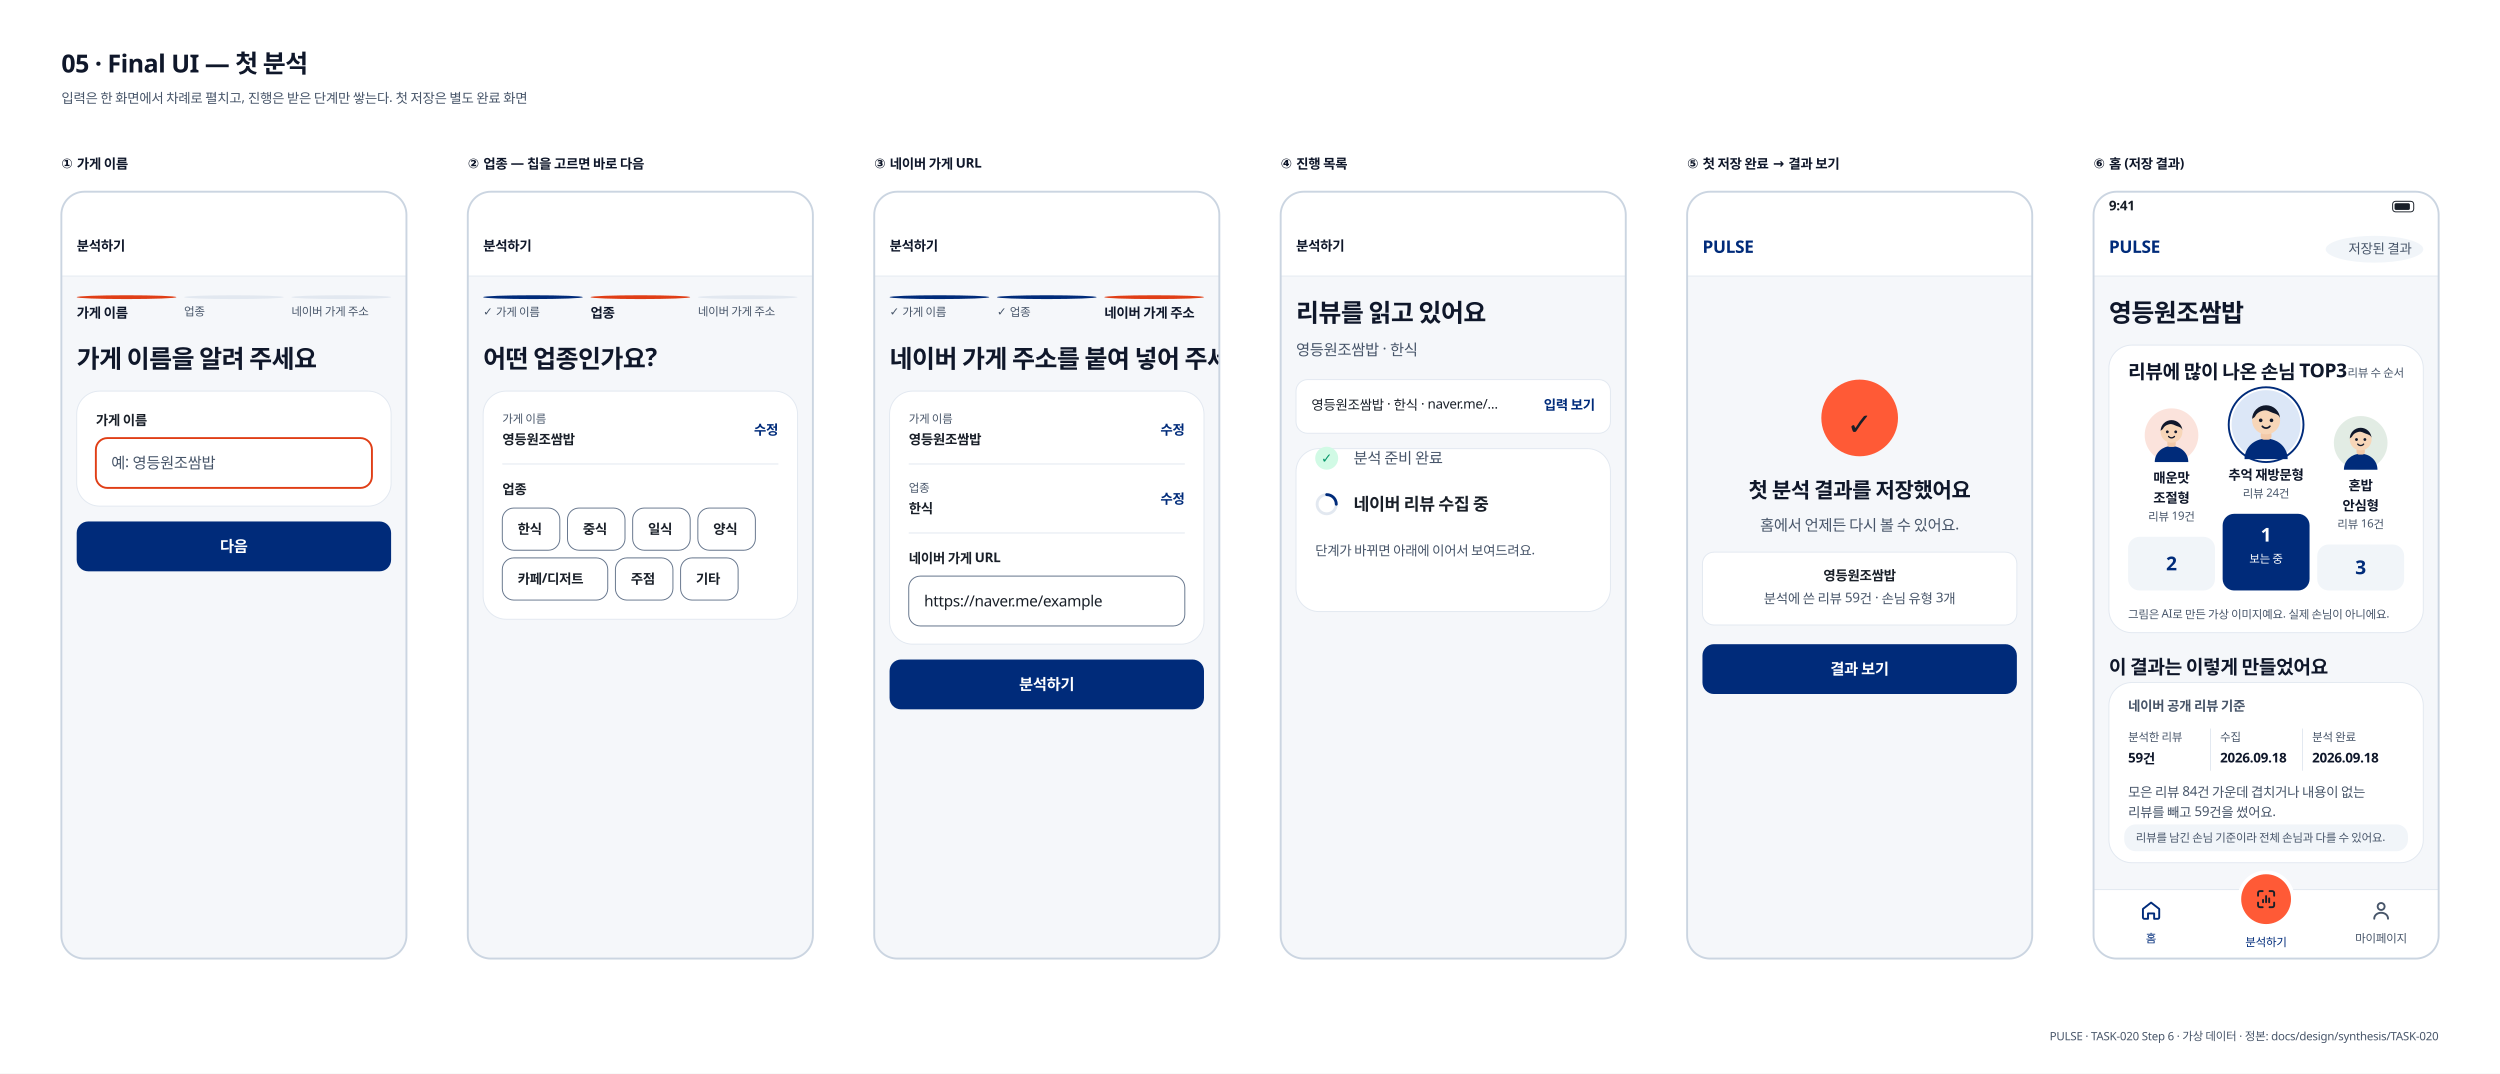
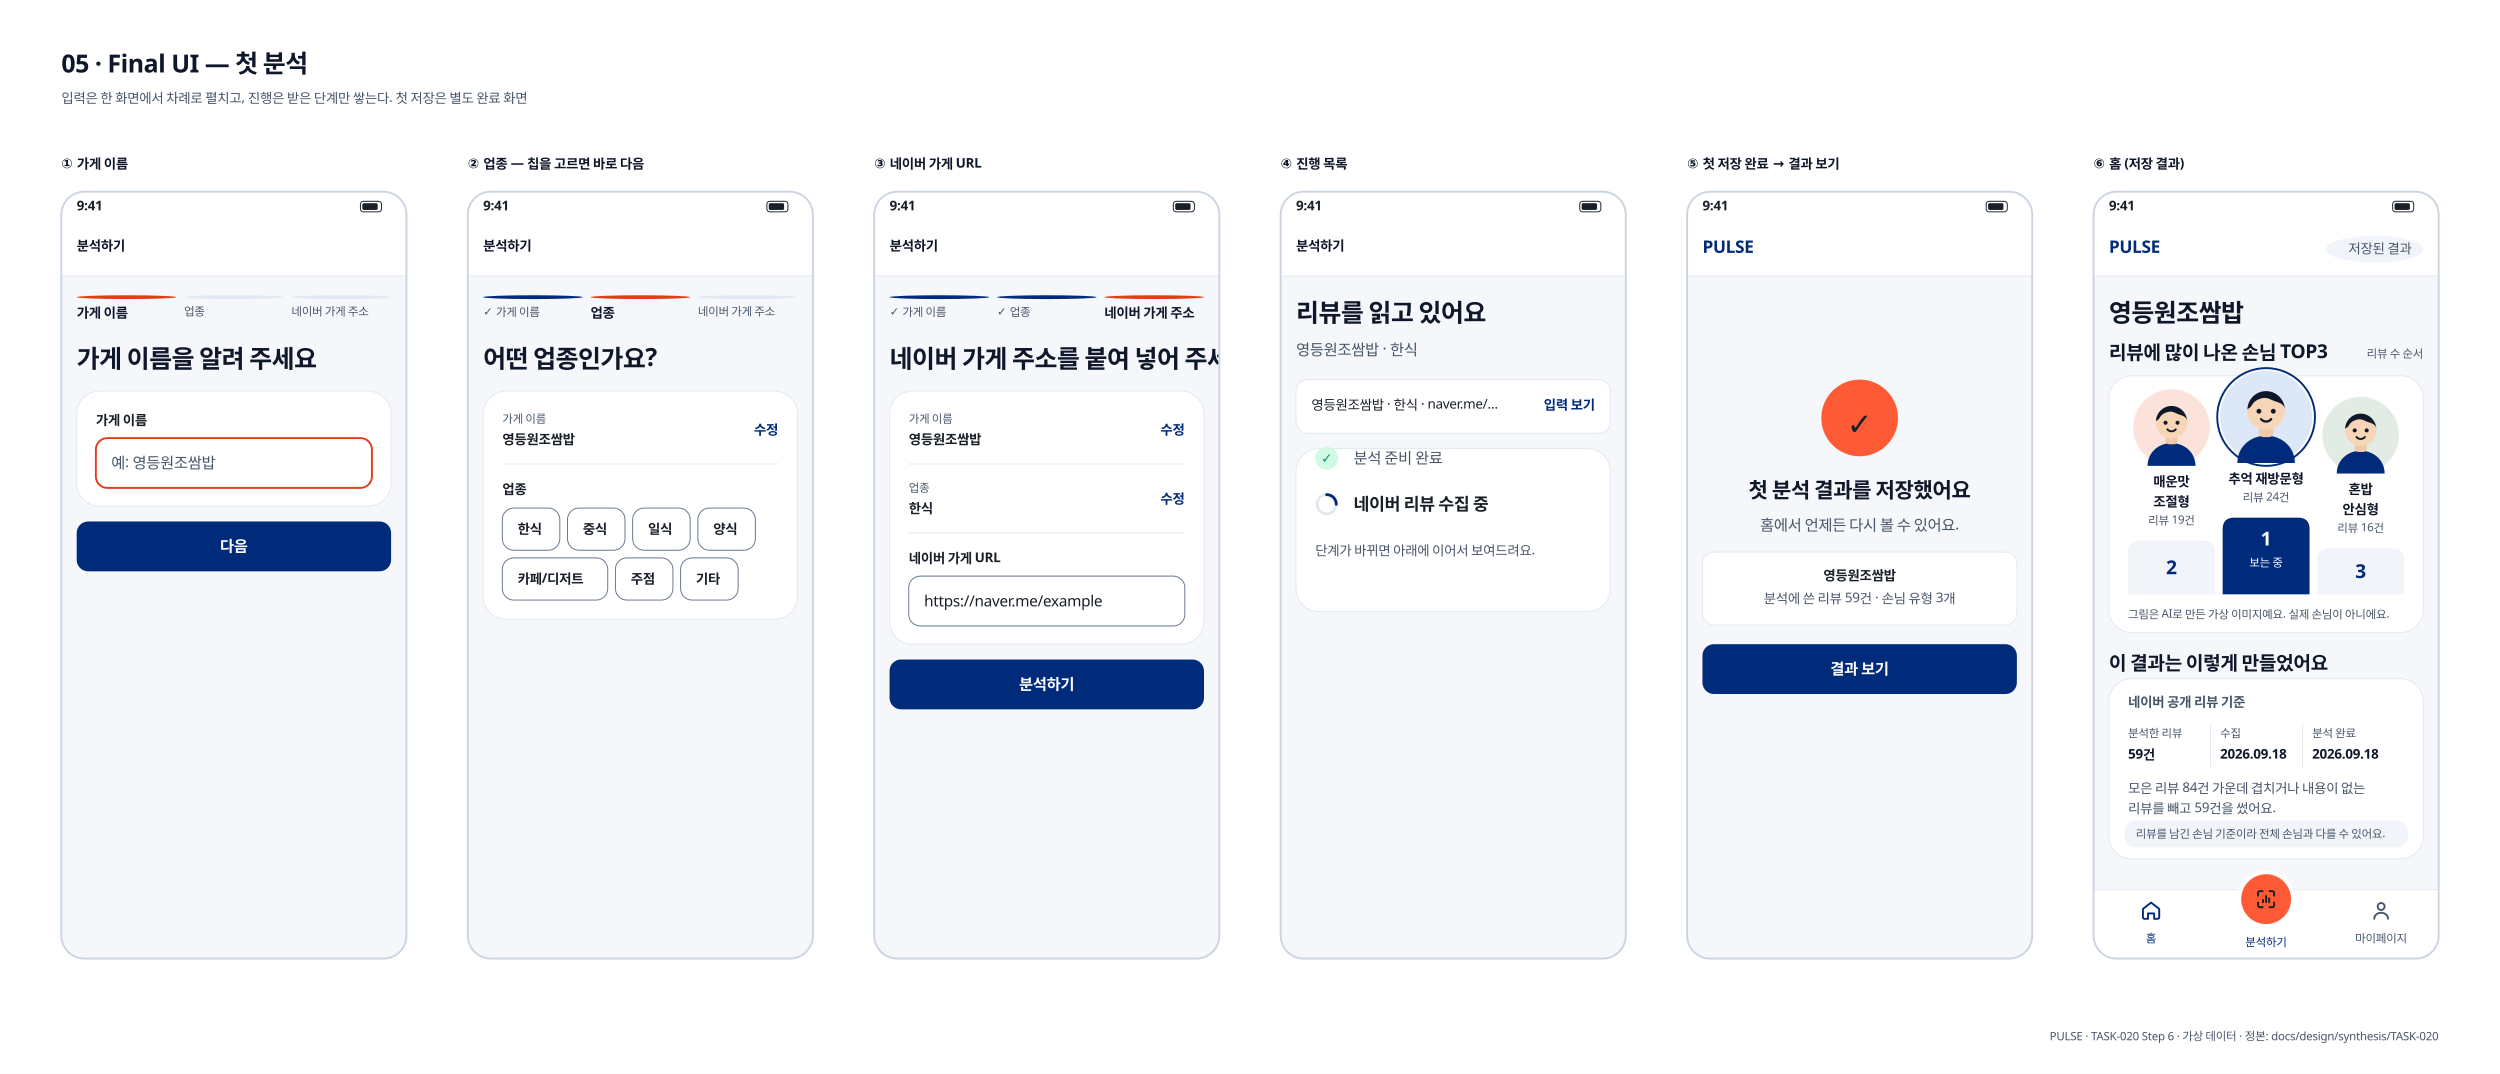
<svg xmlns="http://www.w3.org/2000/svg" width="2608" height="1120" viewBox="0 0 2608 1120">
  <rect x="0" y="0" width="2608" height="1120" rx="0" fill="#FFFFFF" />
  <text x="64" y="75.6" font-family="Pretendard" font-size="26" font-weight="600" letter-spacing="-0.52" fill="#0F172A" text-anchor="start">05 · Final UI — 첫 분석</text>
  <text x="64" y="107.4" font-family="Pretendard" font-size="14" font-weight="400" letter-spacing="-0.28" fill="#475569" text-anchor="start">입력은 한 화면에서 차례로 펼치고, 진행은 받은 단계만 쌓는다. 첫 저장은 별도 완료 화면</text>
  <g transform="translate(64 200)">
    <g id="Screen/Input-1-Name">
      <text x="0" y="-24.6" font-family="Pretendard" font-size="14" font-weight="700" letter-spacing="-0.28" fill="#0F172A" text-anchor="start">① 가게 이름</text>
      <clipPath id="clip-Input-1-Name">
        <rect x="0" y="0" width="360" height="800" rx="24" fill="none" />
      </clipPath>
      <g clip-path="url(#clip-Input-1-Name)">
        <rect x="0" y="0" width="360" height="800" rx="0" fill="#F5F7FA" />
-         <rect x="0" y="0" width="360" height="32" rx="0" fill="#002B7A" />
+         <rect x="0" y="0" width="360" height="32" rx="0" fill="#F5F7FA" />
        <g id="Header">
          <rect x="0" y="0" width="360" height="88" rx="0" fill="#FFFFFF" />
          <line x1="0" y1="88" x2="360" y2="88" stroke="#E2E8F0" stroke-width="1" />
          <text x="16" y="61.4" font-family="Pretendard" font-size="14" font-weight="600" letter-spacing="-0.28" fill="#0F172A" text-anchor="start">분석하기</text>
        </g>
        <g id="StepIndicator">
          <rect x="16" y="108" width="104" height="4" rx="9999" fill="#E03E16" />
          <text x="16" y="131.4" font-family="Pretendard" font-size="14" font-weight="600" letter-spacing="-0.28" fill="#0F172A" text-anchor="start">가게 이름</text>
          <rect x="128" y="108" width="104" height="4" rx="9999" fill="#E2E8F0" />
          <text x="128" y="129.2" font-family="Pretendard" font-size="12" font-weight="400" letter-spacing="-0.24" fill="#475569" text-anchor="start">업종</text>
          <rect x="240" y="108" width="104" height="4" rx="9999" fill="#E2E8F0" />
          <text x="240" y="129.2" font-family="Pretendard" font-size="12" font-weight="400" letter-spacing="-0.24" fill="#475569" text-anchor="start">네이버 가게 주소</text>
        </g>
        <g id="PageTitle">
          <text x="16" y="183.6" font-family="Pretendard" font-size="26" font-weight="600" letter-spacing="-0.52" fill="#0F172A" text-anchor="start">가게 이름을 알려 주세요</text>
        </g>
        <rect x="16" y="208" width="328" height="120" rx="24" fill="#FFFFFF" stroke="#E2E8F0" stroke-width="1" />
        <g id="TextField/focus/가게 이름">
          <text x="36" y="243.4" font-family="Pretendard" font-size="14" font-weight="600" letter-spacing="-0.28" fill="#191F28" text-anchor="start">가게 이름</text>
          <rect x="36" y="257" width="288" height="52" rx="12" fill="#FFFFFF" stroke="#E03E16" stroke-width="2" />
          <text x="52" y="288.6" font-family="Pretendard" font-size="16" font-weight="400" letter-spacing="-0.32" fill="#475569" text-anchor="start">예: 영등원조쌈밥</text>
        </g>
        <g id="Button/Primary/다음">
          <rect x="16" y="344" width="328" height="52" rx="12" fill="#002B7A" />
          <text x="180" y="375.6" font-family="Pretendard" font-size="16" font-weight="600" letter-spacing="-0.32" fill="#FFFFFF" text-anchor="middle">다음</text>
        </g>
-         <text x="16" y="19.4" font-family="Pretendard" font-size="14" font-weight="600" letter-spacing="-0.28" fill="#FFFFFF" text-anchor="start">9:41</text>
-         <rect x="312" y="10" width="22" height="11" rx="3" fill="none" stroke="#FFFFFF" stroke-width="1" />
-         <rect x="314" y="12" width="16" height="7" rx="1.5" fill="#FFFFFF" />
+         <text x="16" y="19.4" font-family="Pretendard" font-size="14" font-weight="600" letter-spacing="-0.28" fill="#191F28" text-anchor="start">9:41</text>
+         <rect x="312" y="10" width="22" height="11" rx="3" fill="none" stroke="#191F28" stroke-width="1" />
+         <rect x="314" y="12" width="16" height="7" rx="1.5" fill="#191F28" />
      </g>
      <rect x="0" y="0" width="360" height="800" rx="24" fill="none" stroke="#CBD5E1" stroke-width="2" />
    </g>
  </g>
  <g transform="translate(488 200)">
    <g id="Screen/Input-2-Category">
      <text x="0" y="-24.6" font-family="Pretendard" font-size="14" font-weight="700" letter-spacing="-0.28" fill="#0F172A" text-anchor="start">② 업종 — 칩을 고르면 바로 다음</text>
      <clipPath id="clip-Input-2-Category">
        <rect x="0" y="0" width="360" height="800" rx="24" fill="none" />
      </clipPath>
      <g clip-path="url(#clip-Input-2-Category)">
        <rect x="0" y="0" width="360" height="800" rx="0" fill="#F5F7FA" />
-         <rect x="0" y="0" width="360" height="32" rx="0" fill="#002B7A" />
+         <rect x="0" y="0" width="360" height="32" rx="0" fill="#F5F7FA" />
        <g id="Header 2">
          <rect x="0" y="0" width="360" height="88" rx="0" fill="#FFFFFF" />
          <line x1="0" y1="88" x2="360" y2="88" stroke="#E2E8F0" stroke-width="1" />
          <text x="16" y="61.4" font-family="Pretendard" font-size="14" font-weight="600" letter-spacing="-0.28" fill="#0F172A" text-anchor="start">분석하기</text>
        </g>
        <g id="StepIndicator 2">
          <rect x="16" y="108" width="104" height="4" rx="9999" fill="#002B7A" />
          <text x="16" y="129.2" font-family="Pretendard" font-size="12" font-weight="400" letter-spacing="-0.24" fill="#475569" text-anchor="start">✓ 가게 이름</text>
          <rect x="128" y="108" width="104" height="4" rx="9999" fill="#E03E16" />
          <text x="128" y="131.4" font-family="Pretendard" font-size="14" font-weight="600" letter-spacing="-0.28" fill="#0F172A" text-anchor="start">업종</text>
          <rect x="240" y="108" width="104" height="4" rx="9999" fill="#E2E8F0" />
          <text x="240" y="129.2" font-family="Pretendard" font-size="12" font-weight="400" letter-spacing="-0.24" fill="#475569" text-anchor="start">네이버 가게 주소</text>
        </g>
        <g id="PageTitle 2">
          <text x="16" y="183.6" font-family="Pretendard" font-size="26" font-weight="600" letter-spacing="-0.52" fill="#0F172A" text-anchor="start">어떤 업종인가요?</text>
        </g>
        <rect x="16" y="208" width="328" height="238" rx="24" fill="#FFFFFF" stroke="#E2E8F0" stroke-width="1" />
        <g id="InputDoneRow/가게 이름">
          <text x="36" y="241.2" font-family="Pretendard" font-size="12" font-weight="400" letter-spacing="-0.24" fill="#475569" text-anchor="start">가게 이름</text>
          <text x="36" y="263.4" font-family="Pretendard" font-size="14" font-weight="700" letter-spacing="-0.28" fill="#191F28" text-anchor="start">영등원조쌈밥</text>
          <text x="324" y="253.4" font-family="Pretendard" font-size="14" font-weight="600" letter-spacing="-0.28" fill="#002B7A" text-anchor="end">수정</text>
          <line x1="36" y1="284" x2="324" y2="284" stroke="#E2E8F0" stroke-width="1" />
        </g>
        <text x="36" y="315.4" font-family="Pretendard" font-size="14" font-weight="600" letter-spacing="-0.28" fill="#191F28" text-anchor="start">업종</text>
        <g id="Chip/Default/한식 2">
          <rect x="36" y="330" width="60" height="44" rx="12" fill="#FFFFFF" stroke="#64748B" stroke-width="1" />
          <text x="52" y="356.9" font-family="Pretendard" font-size="14" font-weight="600" letter-spacing="-0.28" fill="#191F28" text-anchor="start">한식</text>
        </g>
        <g id="Chip/Default/중식 2">
          <rect x="104" y="330" width="60" height="44" rx="12" fill="#FFFFFF" stroke="#64748B" stroke-width="1" />
          <text x="120" y="356.9" font-family="Pretendard" font-size="14" font-weight="600" letter-spacing="-0.28" fill="#191F28" text-anchor="start">중식</text>
        </g>
        <g id="Chip/Default/일식 2">
          <rect x="172" y="330" width="60" height="44" rx="12" fill="#FFFFFF" stroke="#64748B" stroke-width="1" />
          <text x="188" y="356.9" font-family="Pretendard" font-size="14" font-weight="600" letter-spacing="-0.28" fill="#191F28" text-anchor="start">일식</text>
        </g>
        <g id="Chip/Default/양식 2">
          <rect x="240" y="330" width="60" height="44" rx="12" fill="#FFFFFF" stroke="#64748B" stroke-width="1" />
          <text x="256" y="356.9" font-family="Pretendard" font-size="14" font-weight="600" letter-spacing="-0.28" fill="#191F28" text-anchor="start">양식</text>
        </g>
        <g id="Chip/Default/카페/디저트 2">
          <rect x="36" y="382" width="110" height="44" rx="12" fill="#FFFFFF" stroke="#64748B" stroke-width="1" />
          <text x="52" y="408.9" font-family="Pretendard" font-size="14" font-weight="600" letter-spacing="-0.28" fill="#191F28" text-anchor="start">카페/디저트</text>
        </g>
        <g id="Chip/Default/주점 2">
          <rect x="154" y="382" width="60" height="44" rx="12" fill="#FFFFFF" stroke="#64748B" stroke-width="1" />
          <text x="170" y="408.9" font-family="Pretendard" font-size="14" font-weight="600" letter-spacing="-0.28" fill="#191F28" text-anchor="start">주점</text>
        </g>
        <g id="Chip/Default/기타 2">
          <rect x="222" y="382" width="60" height="44" rx="12" fill="#FFFFFF" stroke="#64748B" stroke-width="1" />
          <text x="238" y="408.9" font-family="Pretendard" font-size="14" font-weight="600" letter-spacing="-0.28" fill="#191F28" text-anchor="start">기타</text>
        </g>
-         <text x="16" y="19.4" font-family="Pretendard" font-size="14" font-weight="600" letter-spacing="-0.28" fill="#FFFFFF" text-anchor="start">9:41</text>
-         <rect x="312" y="10" width="22" height="11" rx="3" fill="none" stroke="#FFFFFF" stroke-width="1" />
-         <rect x="314" y="12" width="16" height="7" rx="1.5" fill="#FFFFFF" />
+         <text x="16" y="19.4" font-family="Pretendard" font-size="14" font-weight="600" letter-spacing="-0.28" fill="#191F28" text-anchor="start">9:41</text>
+         <rect x="312" y="10" width="22" height="11" rx="3" fill="none" stroke="#191F28" stroke-width="1" />
+         <rect x="314" y="12" width="16" height="7" rx="1.5" fill="#191F28" />
      </g>
      <rect x="0" y="0" width="360" height="800" rx="24" fill="none" stroke="#CBD5E1" stroke-width="2" />
    </g>
  </g>
  <g transform="translate(912 200)">
    <g id="Screen/Input-3-Url">
      <text x="0" y="-24.6" font-family="Pretendard" font-size="14" font-weight="700" letter-spacing="-0.28" fill="#0F172A" text-anchor="start">③ 네이버 가게 URL</text>
      <clipPath id="clip-Input-3-Url">
        <rect x="0" y="0" width="360" height="800" rx="24" fill="none" />
      </clipPath>
      <g clip-path="url(#clip-Input-3-Url)">
        <rect x="0" y="0" width="360" height="800" rx="0" fill="#F5F7FA" />
-         <rect x="0" y="0" width="360" height="32" rx="0" fill="#002B7A" />
+         <rect x="0" y="0" width="360" height="32" rx="0" fill="#F5F7FA" />
        <g id="Header 3">
          <rect x="0" y="0" width="360" height="88" rx="0" fill="#FFFFFF" />
          <line x1="0" y1="88" x2="360" y2="88" stroke="#E2E8F0" stroke-width="1" />
          <text x="16" y="61.4" font-family="Pretendard" font-size="14" font-weight="600" letter-spacing="-0.28" fill="#0F172A" text-anchor="start">분석하기</text>
        </g>
        <g id="StepIndicator 3">
          <rect x="16" y="108" width="104" height="4" rx="9999" fill="#002B7A" />
          <text x="16" y="129.2" font-family="Pretendard" font-size="12" font-weight="400" letter-spacing="-0.24" fill="#475569" text-anchor="start">✓ 가게 이름</text>
          <rect x="128" y="108" width="104" height="4" rx="9999" fill="#002B7A" />
          <text x="128" y="129.2" font-family="Pretendard" font-size="12" font-weight="400" letter-spacing="-0.24" fill="#475569" text-anchor="start">✓ 업종</text>
          <rect x="240" y="108" width="104" height="4" rx="9999" fill="#E03E16" />
          <text x="240" y="131.4" font-family="Pretendard" font-size="14" font-weight="600" letter-spacing="-0.28" fill="#0F172A" text-anchor="start">네이버 가게 주소</text>
        </g>
        <g id="PageTitle 3">
          <text x="16" y="183.6" font-family="Pretendard" font-size="26" font-weight="600" letter-spacing="-0.52" fill="#0F172A" text-anchor="start">네이버 가게 주소를 붙여 넣어 주세요</text>
        </g>
        <rect x="16" y="208" width="328" height="264" rx="24" fill="#FFFFFF" stroke="#E2E8F0" stroke-width="1" />
        <g id="InputDoneRow/가게 이름 2">
          <text x="36" y="241.2" font-family="Pretendard" font-size="12" font-weight="400" letter-spacing="-0.24" fill="#475569" text-anchor="start">가게 이름</text>
          <text x="36" y="263.4" font-family="Pretendard" font-size="14" font-weight="700" letter-spacing="-0.28" fill="#191F28" text-anchor="start">영등원조쌈밥</text>
          <text x="324" y="253.4" font-family="Pretendard" font-size="14" font-weight="600" letter-spacing="-0.28" fill="#002B7A" text-anchor="end">수정</text>
          <line x1="36" y1="284" x2="324" y2="284" stroke="#E2E8F0" stroke-width="1" />
        </g>
        <g id="InputDoneRow/업종">
          <text x="36" y="313.2" font-family="Pretendard" font-size="12" font-weight="400" letter-spacing="-0.24" fill="#475569" text-anchor="start">업종</text>
          <text x="36" y="335.4" font-family="Pretendard" font-size="14" font-weight="700" letter-spacing="-0.28" fill="#191F28" text-anchor="start">한식</text>
          <text x="324" y="325.4" font-family="Pretendard" font-size="14" font-weight="600" letter-spacing="-0.28" fill="#002B7A" text-anchor="end">수정</text>
          <line x1="36" y1="356" x2="324" y2="356" stroke="#E2E8F0" stroke-width="1" />
        </g>
        <g id="TextField/default/네이버 가게 URL">
          <text x="36" y="387.4" font-family="Pretendard" font-size="14" font-weight="600" letter-spacing="-0.28" fill="#191F28" text-anchor="start">네이버 가게 URL</text>
          <rect x="36" y="401" width="288" height="52" rx="12" fill="#FFFFFF" stroke="#64748B" stroke-width="1" />
          <text x="52" y="432.6" font-family="Pretendard" font-size="16" font-weight="400" letter-spacing="-0.32" fill="#191F28" text-anchor="start">https://naver.me/example</text>
        </g>
        <g id="Button/Primary/분석하기">
          <rect x="16" y="488" width="328" height="52" rx="12" fill="#002B7A" />
          <text x="180" y="519.6" font-family="Pretendard" font-size="16" font-weight="600" letter-spacing="-0.32" fill="#FFFFFF" text-anchor="middle">분석하기</text>
        </g>
-         <text x="16" y="19.4" font-family="Pretendard" font-size="14" font-weight="600" letter-spacing="-0.28" fill="#FFFFFF" text-anchor="start">9:41</text>
-         <rect x="312" y="10" width="22" height="11" rx="3" fill="none" stroke="#FFFFFF" stroke-width="1" />
-         <rect x="314" y="12" width="16" height="7" rx="1.5" fill="#FFFFFF" />
+         <text x="16" y="19.4" font-family="Pretendard" font-size="14" font-weight="600" letter-spacing="-0.28" fill="#191F28" text-anchor="start">9:41</text>
+         <rect x="312" y="10" width="22" height="11" rx="3" fill="none" stroke="#191F28" stroke-width="1" />
+         <rect x="314" y="12" width="16" height="7" rx="1.5" fill="#191F28" />
      </g>
      <rect x="0" y="0" width="360" height="800" rx="24" fill="none" stroke="#CBD5E1" stroke-width="2" />
    </g>
  </g>
  <g transform="translate(1336 200)">
    <g id="Screen/Progress">
      <text x="0" y="-24.6" font-family="Pretendard" font-size="14" font-weight="700" letter-spacing="-0.28" fill="#0F172A" text-anchor="start">④ 진행 목록</text>
      <clipPath id="clip-Progress">
        <rect x="0" y="0" width="360" height="800" rx="24" fill="none" />
      </clipPath>
      <g clip-path="url(#clip-Progress)">
        <rect x="0" y="0" width="360" height="800" rx="0" fill="#F5F7FA" />
-         <rect x="0" y="0" width="360" height="32" rx="0" fill="#002B7A" />
+         <rect x="0" y="0" width="360" height="32" rx="0" fill="#F5F7FA" />
        <g id="Header 4">
          <rect x="0" y="0" width="360" height="88" rx="0" fill="#FFFFFF" />
          <line x1="0" y1="88" x2="360" y2="88" stroke="#E2E8F0" stroke-width="1" />
          <text x="16" y="61.4" font-family="Pretendard" font-size="14" font-weight="600" letter-spacing="-0.28" fill="#0F172A" text-anchor="start">분석하기</text>
        </g>
        <g id="PageTitle 4">
          <text x="16" y="135.6" font-family="Pretendard" font-size="26" font-weight="600" letter-spacing="-0.52" fill="#0F172A" text-anchor="start">리뷰를 읽고 있어요</text>
          <text x="16" y="170.6" font-family="Pretendard" font-size="16" font-weight="400" letter-spacing="-0.32" fill="#475569" text-anchor="start">영등원조쌈밥 · 한식</text>
        </g>
        <rect x="16" y="196" width="328" height="56" rx="12" fill="#FFFFFF" stroke="#E2E8F0" stroke-width="1" />
        <text x="32" y="227.4" font-family="Pretendard" font-size="14" font-weight="400" letter-spacing="-0.28" fill="#191F28" text-anchor="start">영등원조쌈밥 · 한식 · naver.me/…</text>
        <text x="328" y="227.4" font-family="Pretendard" font-size="14" font-weight="600" letter-spacing="-0.28" fill="#002B7A" text-anchor="end">입력 보기</text>
        <rect x="16" y="268" width="328" height="170" rx="24" fill="#FFFFFF" stroke="#E2E8F0" stroke-width="1" />
        <g id="ProgressStep/done">
          <circle cx="48" cy="278" r="12" fill="#D1FAE5" />
          <text x="48" y="282.9" font-family="Pretendard" font-size="14" font-weight="700" letter-spacing="-0.28" fill="#059669" text-anchor="middle">✓</text>
          <text x="76" y="283.6" font-family="Pretendard" font-size="16" font-weight="400" letter-spacing="-0.32" fill="#475569" text-anchor="start">분석 준비 완료</text>
        </g>
        <g id="ProgressStep/running">
          <circle cx="48" cy="326" r="10" fill="none" stroke="#E2E8F0" stroke-width="3" />
          <path d="M 48 316 A 10 10 0 0 1 58 326" fill="none" stroke="#002B7A" stroke-width="3" stroke-linecap="round" />
          <text x="76" y="332.3" font-family="Pretendard" font-size="18" font-weight="700" letter-spacing="-0.36" fill="#191F28" text-anchor="start">네이버 리뷰 수집 중</text>
        </g>
        <text x="36" y="379.4" font-family="Pretendard" font-size="14" font-weight="400" letter-spacing="-0.28" fill="#475569" text-anchor="start">단계가 바뀌면 아래에 이어서 보여드려요.</text>
-         <text x="16" y="19.4" font-family="Pretendard" font-size="14" font-weight="600" letter-spacing="-0.28" fill="#FFFFFF" text-anchor="start">9:41</text>
-         <rect x="312" y="10" width="22" height="11" rx="3" fill="none" stroke="#FFFFFF" stroke-width="1" />
-         <rect x="314" y="12" width="16" height="7" rx="1.5" fill="#FFFFFF" />
+         <text x="16" y="19.4" font-family="Pretendard" font-size="14" font-weight="600" letter-spacing="-0.28" fill="#191F28" text-anchor="start">9:41</text>
+         <rect x="312" y="10" width="22" height="11" rx="3" fill="none" stroke="#191F28" stroke-width="1" />
+         <rect x="314" y="12" width="16" height="7" rx="1.5" fill="#191F28" />
      </g>
      <rect x="0" y="0" width="360" height="800" rx="24" fill="none" stroke="#CBD5E1" stroke-width="2" />
    </g>
  </g>
  <g transform="translate(1760 200)">
    <g id="Screen/FirstSaved">
      <text x="0" y="-24.6" font-family="Pretendard" font-size="14" font-weight="700" letter-spacing="-0.28" fill="#0F172A" text-anchor="start">⑤ 첫 저장 완료 → 결과 보기</text>
      <clipPath id="clip-FirstSaved">
        <rect x="0" y="0" width="360" height="800" rx="24" fill="none" />
      </clipPath>
      <g clip-path="url(#clip-FirstSaved)">
        <rect x="0" y="0" width="360" height="800" rx="0" fill="#F5F7FA" />
-         <rect x="0" y="0" width="360" height="32" rx="0" fill="#002B7A" />
+         <rect x="0" y="0" width="360" height="32" rx="0" fill="#F5F7FA" />
        <g id="Header 5">
          <rect x="0" y="0" width="360" height="88" rx="0" fill="#FFFFFF" />
          <line x1="0" y1="88" x2="360" y2="88" stroke="#E2E8F0" stroke-width="1" />
          <text x="16" y="63.8" font-family="Pretendard" font-size="18" font-weight="700" letter-spacing="-0.36" fill="#002B7A" text-anchor="start">PULSE</text>
        </g>
        <circle cx="180" cy="236" r="40" fill="#FF5A36" />
        <text x="180" y="253.7" font-family="Pretendard" font-size="32" font-weight="600" letter-spacing="-0.64" fill="#191F28" text-anchor="middle">✓</text>
        <text x="180" y="319.2" font-family="Pretendard" font-size="22" font-weight="600" letter-spacing="-0.44" fill="#0F172A" text-anchor="middle">첫 분석 결과를 저장했어요</text>
        <text x="180" y="353.6" font-family="Pretendard" font-size="16" font-weight="400" letter-spacing="-0.32" fill="#475569" text-anchor="middle">홈에서 언제든 다시 볼 수 있어요.</text>
        <rect x="16" y="376" width="328" height="76" rx="12" fill="#FFFFFF" stroke="#E2E8F0" stroke-width="1" />
        <text x="180" y="405.4" font-family="Pretendard" font-size="14" font-weight="700" letter-spacing="-0.28" fill="#191F28" text-anchor="middle">영등원조쌈밥</text>
        <text x="180" y="429.4" font-family="Pretendard" font-size="14" font-weight="400" letter-spacing="-0.28" fill="#475569" text-anchor="middle">분석에 쓴 리뷰 59건 · 손님 유형 3개</text>
        <g id="Button/Primary/결과 보기">
          <rect x="16" y="472" width="328" height="52" rx="12" fill="#002B7A" />
          <text x="180" y="503.6" font-family="Pretendard" font-size="16" font-weight="600" letter-spacing="-0.32" fill="#FFFFFF" text-anchor="middle">결과 보기</text>
        </g>
-         <text x="16" y="19.4" font-family="Pretendard" font-size="14" font-weight="600" letter-spacing="-0.28" fill="#FFFFFF" text-anchor="start">9:41</text>
-         <rect x="312" y="10" width="22" height="11" rx="3" fill="none" stroke="#FFFFFF" stroke-width="1" />
-         <rect x="314" y="12" width="16" height="7" rx="1.5" fill="#FFFFFF" />
+         <text x="16" y="19.4" font-family="Pretendard" font-size="14" font-weight="600" letter-spacing="-0.28" fill="#191F28" text-anchor="start">9:41</text>
+         <rect x="312" y="10" width="22" height="11" rx="3" fill="none" stroke="#191F28" stroke-width="1" />
+         <rect x="314" y="12" width="16" height="7" rx="1.5" fill="#191F28" />
      </g>
      <rect x="0" y="0" width="360" height="800" rx="24" fill="none" stroke="#CBD5E1" stroke-width="2" />
    </g>
  </g>
  <g transform="translate(2184 200)">
    <g id="Screen/Home">
      <text x="0" y="-24.6" font-family="Pretendard" font-size="14" font-weight="700" letter-spacing="-0.28" fill="#0F172A" text-anchor="start">⑥ 홈 (저장 결과)</text>
      <clipPath id="clip-Home">
        <rect x="0" y="0" width="360" height="800" rx="24" fill="none" />
      </clipPath>
      <g clip-path="url(#clip-Home)">
        <rect x="0" y="0" width="360" height="800" rx="0" fill="#F5F7FA" />
        <rect x="0" y="0" width="360" height="32" rx="0" fill="#F5F7FA" />
        <g id="Header 6">
          <rect x="0" y="0" width="360" height="88" rx="0" fill="#FFFFFF" />
          <line x1="0" y1="88" x2="360" y2="88" stroke="#E2E8F0" stroke-width="1" />
          <text x="16" y="63.8" font-family="Pretendard" font-size="18" font-weight="700" letter-spacing="-0.36" fill="#002B7A" text-anchor="start">PULSE</text>
          <rect x="242.16" y="46" width="101.84" height="28" rx="9999" fill="#F1F5F9" />
          <text x="332" y="64.4" font-family="Pretendard" font-size="14" font-weight="400" letter-spacing="-0.28" fill="#475569" text-anchor="end">저장된 결과</text>
        </g>
        <text x="16" y="135.6" font-family="Pretendard" font-size="26" font-weight="600" letter-spacing="-0.52" fill="#0F172A" text-anchor="start">영등원조쌈밥</text>
        <g id="Podium">
-           <rect x="16" y="160" width="328" height="300" rx="24" fill="#FFFFFF" stroke="#E2E8F0" stroke-width="1" />
-           <text x="36" y="195.0" font-family="Pretendard" font-size="20" font-weight="600" letter-spacing="-0.4" fill="#0F172A" text-anchor="start">리뷰에 많이 나온 손님 TOP3</text>
-           <text x="324" y="193.2" font-family="Pretendard" font-size="12" font-weight="400" letter-spacing="-0.24" fill="#475569" text-anchor="end">리뷰 수 순서</text>
+           <text x="16" y="175.0" font-family="Pretendard" font-size="20" font-weight="600" letter-spacing="-0.4" fill="#0F172A" text-anchor="start">리뷰에 많이 나온 손님 TOP3</text>
+           <text x="344" y="173.2" font-family="Pretendard" font-size="12" font-weight="400" letter-spacing="-0.24" fill="#475569" text-anchor="end">리뷰 수 순서</text>
+           <rect x="16" y="192" width="328" height="268" rx="24" fill="#FFFFFF" stroke="#E2E8F0" stroke-width="1" />
          <g id="PodiumSlot/Runner">
-             <g transform="translate(53.33333 226) scale(0.875)">
+             <g transform="translate(41.33333 206) scale(1.25)">
              <circle cx="32" cy="32" r="32" fill="#FBE3DC" />
              <path d="M12 64c0-11 9-19 20-19s20 8 20 19H12Z" fill="#002B7A" />
              <rect x="27" y="38" width="10" height="8" rx="3" fill="#F2C9A8" />
              <circle cx="32" cy="28" r="13" fill="#F7D6B8" />
              <path d="M19 27a13 13 0 0 1 26 0c0-4-4-5-7-6-3-1-5-3-9-2s-6 3-7 5-3 2-3 3Z" fill="#0F172A" />
              <circle cx="27" cy="28" r="1.7" fill="#0F172A" />
              <circle cx="37" cy="28" r="1.7" fill="#0F172A" />
              <path d="M28.5 33.5a4.5 4.5 0 0 0 7 0" fill="none" stroke="#0F172A" stroke-width="1.6" stroke-linecap="round" />
            </g>
-             <text x="81.333" y="303.4" font-family="Pretendard" font-size="14" font-weight="600" letter-spacing="-0.28" fill="#0F172A" text-anchor="middle">매운맛</text>
-             <text x="81.333" y="324.4" font-family="Pretendard" font-size="14" font-weight="600" letter-spacing="-0.28" fill="#0F172A" text-anchor="middle">조절형</text>
-             <text x="81.333" y="343.2" font-family="Pretendard" font-size="12" font-weight="400" letter-spacing="-0.24" fill="#475569" text-anchor="middle">리뷰 19건</text>
-             <rect x="36" y="360" width="90.667" height="56" rx="12" fill="#F1F5F9" />
-             <text x="81.333" y="395.0" font-family="Pretendard" font-size="20" font-weight="600" letter-spacing="-0.4" fill="#002B7A" text-anchor="middle">2</text>
+             <text x="81.333" y="307.4" font-family="Pretendard" font-size="14" font-weight="600" letter-spacing="-0.28" fill="#0F172A" text-anchor="middle">매운맛</text>
+             <text x="81.333" y="328.4" font-family="Pretendard" font-size="14" font-weight="600" letter-spacing="-0.28" fill="#0F172A" text-anchor="middle">조절형</text>
+             <text x="81.333" y="347.2" font-family="Pretendard" font-size="12" font-weight="400" letter-spacing="-0.24" fill="#475569" text-anchor="middle">리뷰 19건</text>
+             <path d="M 36 420 L 36 376 Q 36 364 48 364 L 114.667 364 Q 126.667 364 126.667 376 L 126.667 420 Z" fill="#F1F5F9" />
+             <text x="81.333" y="399.0" font-family="Pretendard" font-size="20" font-weight="600" letter-spacing="-0.4" fill="#002B7A" text-anchor="middle">2</text>
          </g>
          <g id="PodiumSlot/First">
-             <g transform="translate(144 207) scale(1.125)">
+             <g transform="translate(132 187) scale(1.5)">
              <circle cx="32" cy="32" r="32" fill="#DCE7F7" />
              <path d="M12 64c0-11 9-19 20-19s20 8 20 19H12Z" fill="#002B7A" />
              <rect x="27" y="38" width="10" height="8" rx="3" fill="#F2C9A8" />
              <circle cx="32" cy="28" r="13" fill="#F7D6B8" />
              <path d="M19 27a13 13 0 0 1 26 0c0-4-4-5-7-6-3-1-5-3-9-2s-6 3-7 5-3 2-3 3Z" fill="#0F172A" />
              <circle cx="27" cy="28" r="1.7" fill="#0F172A" />
              <circle cx="37" cy="28" r="1.7" fill="#0F172A" />
              <path d="M28.5 33.5a4.5 4.5 0 0 0 7 0" fill="none" stroke="#0F172A" stroke-width="1.6" stroke-linecap="round" />
            </g>
-             <circle cx="180" cy="243" r="39" fill="none" stroke="#002B7A" stroke-width="2" />
-             <text x="180" y="300.4" font-family="Pretendard" font-size="14" font-weight="600" letter-spacing="-0.28" fill="#0F172A" text-anchor="middle">추억 재방문형</text>
-             <text x="180" y="319.2" font-family="Pretendard" font-size="12" font-weight="400" letter-spacing="-0.24" fill="#475569" text-anchor="middle">리뷰 24건</text>
-             <rect x="134.667" y="336" width="90.667" height="80" rx="12" fill="#002B7A" />
-             <text x="180" y="365.0" font-family="Pretendard" font-size="20" font-weight="600" letter-spacing="-0.4" fill="#FFFFFF" text-anchor="middle">1</text>
-             <text x="180" y="387.2" font-family="Pretendard" font-size="12" font-weight="400" letter-spacing="-0.24" fill="#FFFFFF" text-anchor="middle">보는 중</text>
+             <circle cx="180" cy="235" r="51" fill="none" stroke="#002B7A" stroke-width="2" />
+             <text x="180" y="304.4" font-family="Pretendard" font-size="14" font-weight="600" letter-spacing="-0.28" fill="#0F172A" text-anchor="middle">추억 재방문형</text>
+             <text x="180" y="323.2" font-family="Pretendard" font-size="12" font-weight="400" letter-spacing="-0.24" fill="#475569" text-anchor="middle">리뷰 24건</text>
+             <path d="M 134.667 420 L 134.667 352 Q 134.667 340 146.667 340 L 213.333 340 Q 225.333 340 225.333 352 L 225.333 420 Z" fill="#002B7A" />
+             <text x="180" y="369.0" font-family="Pretendard" font-size="20" font-weight="600" letter-spacing="-0.4" fill="#FFFFFF" text-anchor="middle">1</text>
+             <text x="180" y="391.2" font-family="Pretendard" font-size="12" font-weight="400" letter-spacing="-0.24" fill="#FFFFFF" text-anchor="middle">보는 중</text>
          </g>
          <g id="PodiumSlot/Runner 2">
-             <g transform="translate(250.6667 234) scale(0.875)">
+             <g transform="translate(238.6667 214) scale(1.25)">
              <circle cx="32" cy="32" r="32" fill="#E2ECE4" />
              <path d="M12 64c0-11 9-19 20-19s20 8 20 19H12Z" fill="#002B7A" />
              <rect x="27" y="38" width="10" height="8" rx="3" fill="#F2C9A8" />
              <circle cx="32" cy="28" r="13" fill="#F7D6B8" />
              <path d="M19 27a13 13 0 0 1 26 0c0-4-4-5-7-6-3-1-5-3-9-2s-6 3-7 5-3 2-3 3Z" fill="#0F172A" />
              <circle cx="27" cy="28" r="1.7" fill="#0F172A" />
              <circle cx="37" cy="28" r="1.7" fill="#0F172A" />
              <path d="M28.5 33.5a4.5 4.5 0 0 0 7 0" fill="none" stroke="#0F172A" stroke-width="1.6" stroke-linecap="round" />
            </g>
-             <text x="278.667" y="311.4" font-family="Pretendard" font-size="14" font-weight="600" letter-spacing="-0.28" fill="#0F172A" text-anchor="middle">혼밥</text>
-             <text x="278.667" y="332.4" font-family="Pretendard" font-size="14" font-weight="600" letter-spacing="-0.28" fill="#0F172A" text-anchor="middle">안심형</text>
-             <text x="278.667" y="351.2" font-family="Pretendard" font-size="12" font-weight="400" letter-spacing="-0.24" fill="#475569" text-anchor="middle">리뷰 16건</text>
-             <rect x="233.333" y="368" width="90.667" height="48" rx="12" fill="#F1F5F9" />
-             <text x="278.667" y="399.0" font-family="Pretendard" font-size="20" font-weight="600" letter-spacing="-0.4" fill="#002B7A" text-anchor="middle">3</text>
+             <text x="278.667" y="315.4" font-family="Pretendard" font-size="14" font-weight="600" letter-spacing="-0.28" fill="#0F172A" text-anchor="middle">혼밥</text>
+             <text x="278.667" y="336.4" font-family="Pretendard" font-size="14" font-weight="600" letter-spacing="-0.28" fill="#0F172A" text-anchor="middle">안심형</text>
+             <text x="278.667" y="355.2" font-family="Pretendard" font-size="12" font-weight="400" letter-spacing="-0.24" fill="#475569" text-anchor="middle">리뷰 16건</text>
+             <path d="M 233.333 420 L 233.333 384 Q 233.333 372 245.333 372 L 312 372 Q 324 372 324 384 L 324 420 Z" fill="#F1F5F9" />
+             <text x="278.667" y="403.0" font-family="Pretendard" font-size="20" font-weight="600" letter-spacing="-0.4" fill="#002B7A" text-anchor="middle">3</text>
          </g>
          <text x="36" y="445.2" font-family="Pretendard" font-size="12" font-weight="400" letter-spacing="-0.24" fill="#475569" text-anchor="start">그림은 AI로 만든 가상 이미지예요. 실제 손님이 아니에요.</text>
        </g>
        <g id="AnalysisInfo">
-           <text x="16" y="503.0" font-family="Pretendard" font-size="20" font-weight="600" letter-spacing="-0.4" fill="#0F172A" text-anchor="start">이 결과는 이렇게 만들었어요</text>
-           <rect x="16" y="512" width="328" height="188" rx="24" fill="#FFFFFF" stroke="#E2E8F0" stroke-width="1" />
-           <text x="36" y="541.4" font-family="Pretendard" font-size="14" font-weight="600" letter-spacing="-0.28" fill="#475569" text-anchor="start">네이버 공개 리뷰 기준</text>
-           <text x="36" y="573.2" font-family="Pretendard" font-size="12" font-weight="400" letter-spacing="-0.24" fill="#475569" text-anchor="start">분석한 리뷰</text>
-           <text x="36" y="595.4" font-family="Pretendard" font-size="14" font-weight="700" letter-spacing="-0.28" fill="#0F172A" text-anchor="start">59건</text>
-           <text x="132" y="573.2" font-family="Pretendard" font-size="12" font-weight="400" letter-spacing="-0.24" fill="#475569" text-anchor="start">수집</text>
-           <text x="132" y="595.4" font-family="Pretendard" font-size="14" font-weight="700" letter-spacing="-0.28" fill="#0F172A" text-anchor="start">2026.09.18</text>
-           <line x1="122" y1="560" x2="122" y2="604" stroke="#E2E8F0" stroke-width="1" />
-           <text x="228" y="573.2" font-family="Pretendard" font-size="12" font-weight="400" letter-spacing="-0.24" fill="#475569" text-anchor="start">분석 완료</text>
-           <text x="228" y="595.4" font-family="Pretendard" font-size="14" font-weight="700" letter-spacing="-0.28" fill="#0F172A" text-anchor="start">2026.09.18</text>
-           <line x1="218" y1="560" x2="218" y2="604" stroke="#E2E8F0" stroke-width="1" />
-           <text x="36" y="631.4" font-family="Pretendard" font-size="14" font-weight="400" letter-spacing="-0.28" fill="#475569" text-anchor="start">모은 리뷰 84건 가운데 겹치거나 내용이 없는</text>
-           <text x="36" y="652.4" font-family="Pretendard" font-size="14" font-weight="400" letter-spacing="-0.28" fill="#475569" text-anchor="start">리뷰를 빼고 59건을 썼어요.</text>
-           <rect x="32" y="660" width="296" height="28" rx="12" fill="#F1F5F9" />
-           <text x="44" y="678.2" font-family="Pretendard" font-size="12" font-weight="400" letter-spacing="-0.24" fill="#475569" text-anchor="start">리뷰를 남긴 손님 기준이라 전체 손님과 다를 수 있어요.</text>
+           <text x="16" y="499.0" font-family="Pretendard" font-size="20" font-weight="600" letter-spacing="-0.4" fill="#0F172A" text-anchor="start">이 결과는 이렇게 만들었어요</text>
+           <rect x="16" y="508" width="328" height="188" rx="24" fill="#FFFFFF" stroke="#E2E8F0" stroke-width="1" />
+           <text x="36" y="537.4" font-family="Pretendard" font-size="14" font-weight="600" letter-spacing="-0.28" fill="#475569" text-anchor="start">네이버 공개 리뷰 기준</text>
+           <text x="36" y="569.2" font-family="Pretendard" font-size="12" font-weight="400" letter-spacing="-0.24" fill="#475569" text-anchor="start">분석한 리뷰</text>
+           <text x="36" y="591.4" font-family="Pretendard" font-size="14" font-weight="700" letter-spacing="-0.28" fill="#0F172A" text-anchor="start">59건</text>
+           <text x="132" y="569.2" font-family="Pretendard" font-size="12" font-weight="400" letter-spacing="-0.24" fill="#475569" text-anchor="start">수집</text>
+           <text x="132" y="591.4" font-family="Pretendard" font-size="14" font-weight="700" letter-spacing="-0.28" fill="#0F172A" text-anchor="start">2026.09.18</text>
+           <line x1="122" y1="556" x2="122" y2="600" stroke="#E2E8F0" stroke-width="1" />
+           <text x="228" y="569.2" font-family="Pretendard" font-size="12" font-weight="400" letter-spacing="-0.24" fill="#475569" text-anchor="start">분석 완료</text>
+           <text x="228" y="591.4" font-family="Pretendard" font-size="14" font-weight="700" letter-spacing="-0.28" fill="#0F172A" text-anchor="start">2026.09.18</text>
+           <line x1="218" y1="556" x2="218" y2="600" stroke="#E2E8F0" stroke-width="1" />
+           <text x="36" y="627.4" font-family="Pretendard" font-size="14" font-weight="400" letter-spacing="-0.28" fill="#475569" text-anchor="start">모은 리뷰 84건 가운데 겹치거나 내용이 없는</text>
+           <text x="36" y="648.4" font-family="Pretendard" font-size="14" font-weight="400" letter-spacing="-0.28" fill="#475569" text-anchor="start">리뷰를 빼고 59건을 썼어요.</text>
+           <rect x="32" y="656" width="296" height="28" rx="12" fill="#F1F5F9" />
+           <text x="44" y="674.2" font-family="Pretendard" font-size="12" font-weight="400" letter-spacing="-0.24" fill="#475569" text-anchor="start">리뷰를 남긴 손님 기준이라 전체 손님과 다를 수 있어요.</text>
        </g>
        <g id="BottomNavigation/home">
          <rect x="0" y="728" width="360" height="72" rx="0" fill="#FFFFFF" />
          <line x1="0" y1="728" x2="360" y2="728" stroke="#E2E8F0" stroke-width="1" />
          <text x="60" y="783.2" font-family="Pretendard" font-size="12" font-weight="400" letter-spacing="-0.24" fill="#002B7A" text-anchor="middle">홈</text>
          <g transform="translate(48 738)">
            <path d="M3.5 10.2 12 3.6l8.5 6.6V19a1.5 1.5 0 0 1-1.5 1.5h-3.8v-5.6H8.8v5.6H5A1.5 1.5 0 0 1 3.5 19v-8.8Z" fill="none" stroke="#002B7A" stroke-width="2" stroke-linecap="round" stroke-linejoin="round" />
          </g>
          <circle cx="180" cy="738" r="28" fill="#FF5A36" stroke="#FFFFFF" stroke-width="4" />
          <g transform="translate(168 726)">
            <path d="M3.6 8.4V5.6a2 2 0 0 1 2-2h2.8M15.6 3.6h2.8a2 2 0 0 1 2 2v2.8M20.4 15.6v2.8a2 2 0 0 1-2 2h-2.8M8.4 20.4H5.6a2 2 0 0 1-2-2v-2.8" fill="none" stroke="#191F28" stroke-width="2" stroke-linecap="round" stroke-linejoin="round" />
            <path d="M8.8 15.2v-2.4M12 15.2V8.8M15.2 15.2v-4" fill="none" stroke="#191F28" stroke-width="2" stroke-linecap="round" stroke-linejoin="round" />
          </g>
          <text x="180" y="787.2" font-family="Pretendard" font-size="12" font-weight="400" letter-spacing="-0.24" fill="#002B7A" text-anchor="middle">분석하기</text>
          <g transform="translate(288 738)">
            <path d="M12 11.3a3.65 3.65 0 1 0 0-7.3 3.65 3.65 0 0 0 0 7.3Z" fill="none" stroke="#475569" stroke-width="2" stroke-linecap="round" stroke-linejoin="round" />
            <path d="M4.8 20.4c0-3.6 3.2-6.2 7.2-6.2s7.2 2.6 7.2 6.2" fill="none" stroke="#475569" stroke-width="2" stroke-linecap="round" stroke-linejoin="round" />
          </g>
          <text x="300" y="783.2" font-family="Pretendard" font-size="12" font-weight="400" letter-spacing="-0.24" fill="#475569" text-anchor="middle">마이페이지</text>
        </g>
        <text x="16" y="19.4" font-family="Pretendard" font-size="14" font-weight="600" letter-spacing="-0.28" fill="#191F28" text-anchor="start">9:41</text>
        <rect x="312" y="10" width="22" height="11" rx="3" fill="none" stroke="#191F28" stroke-width="1" />
        <rect x="314" y="12" width="16" height="7" rx="1.5" fill="#191F28" />
      </g>
      <rect x="0" y="0" width="360" height="800" rx="24" fill="none" stroke="#CBD5E1" stroke-width="2" />
    </g>
  </g>
  <text x="2544" y="1085.2" font-family="Pretendard" font-size="12" font-weight="400" letter-spacing="-0.24" fill="#475569" text-anchor="end">PULSE · TASK-020 Step 6 · 가상 데이터 · 정본: docs/design/synthesis/TASK-020</text>
</svg>
